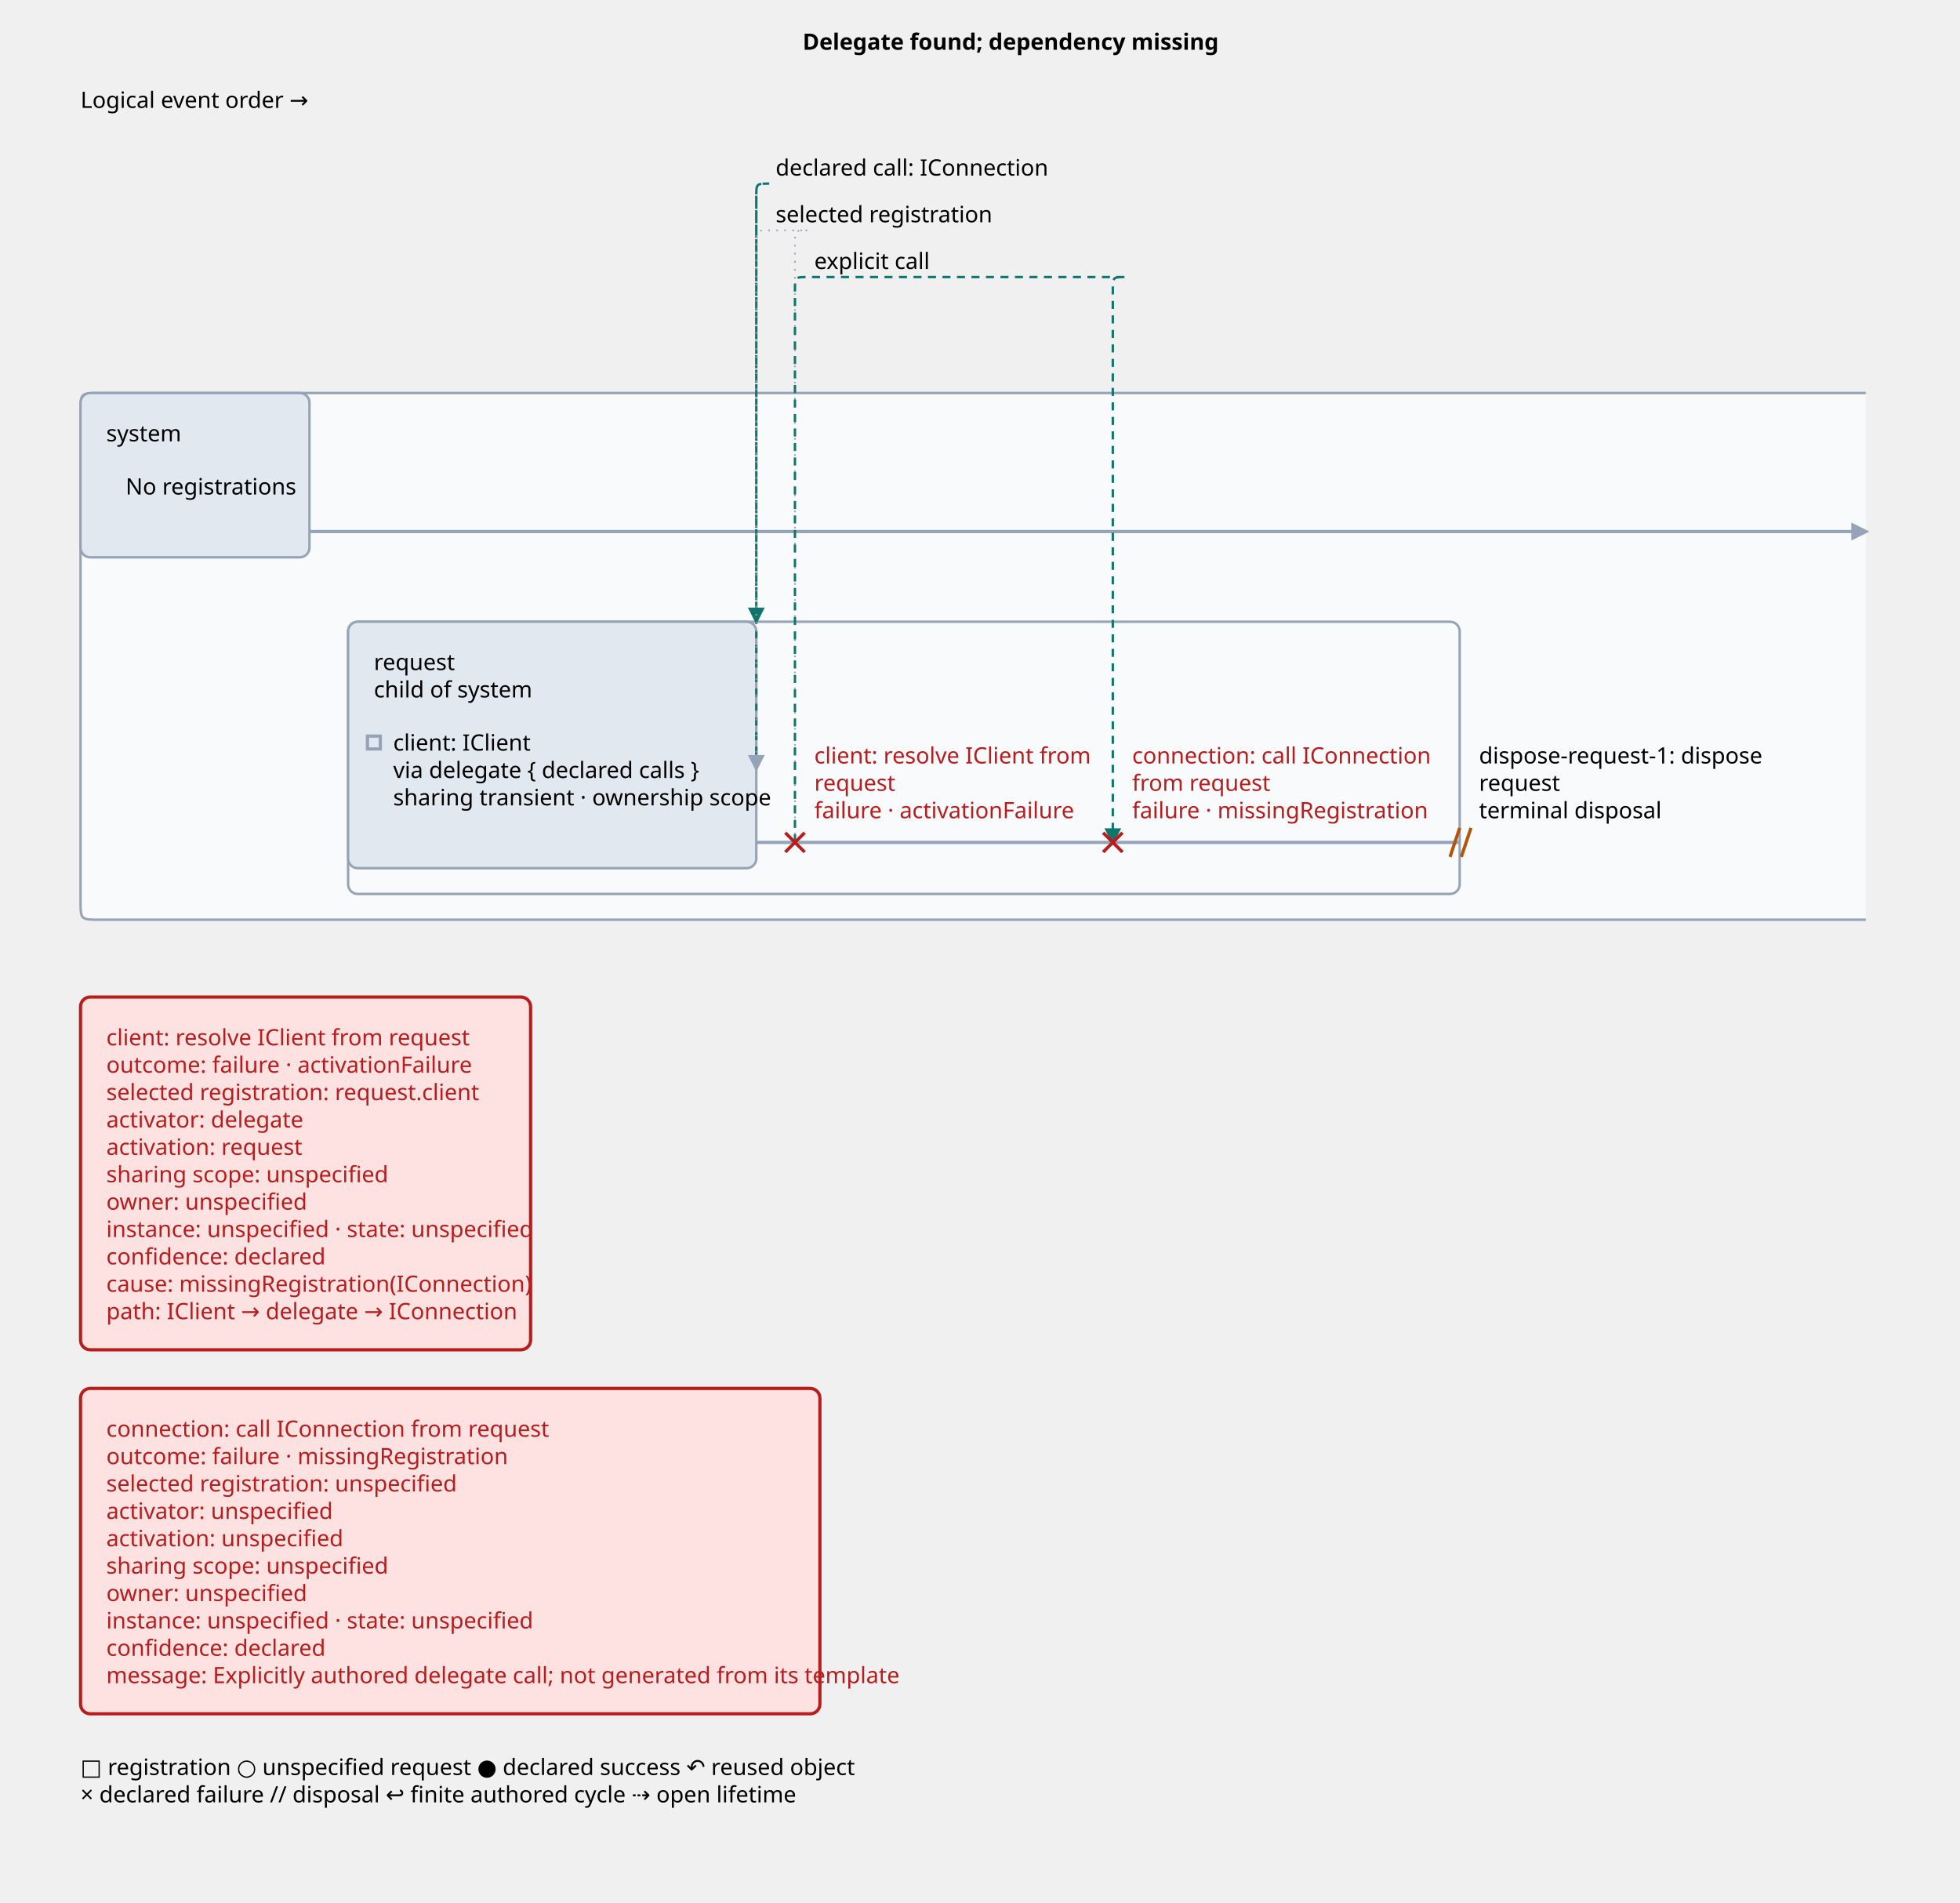
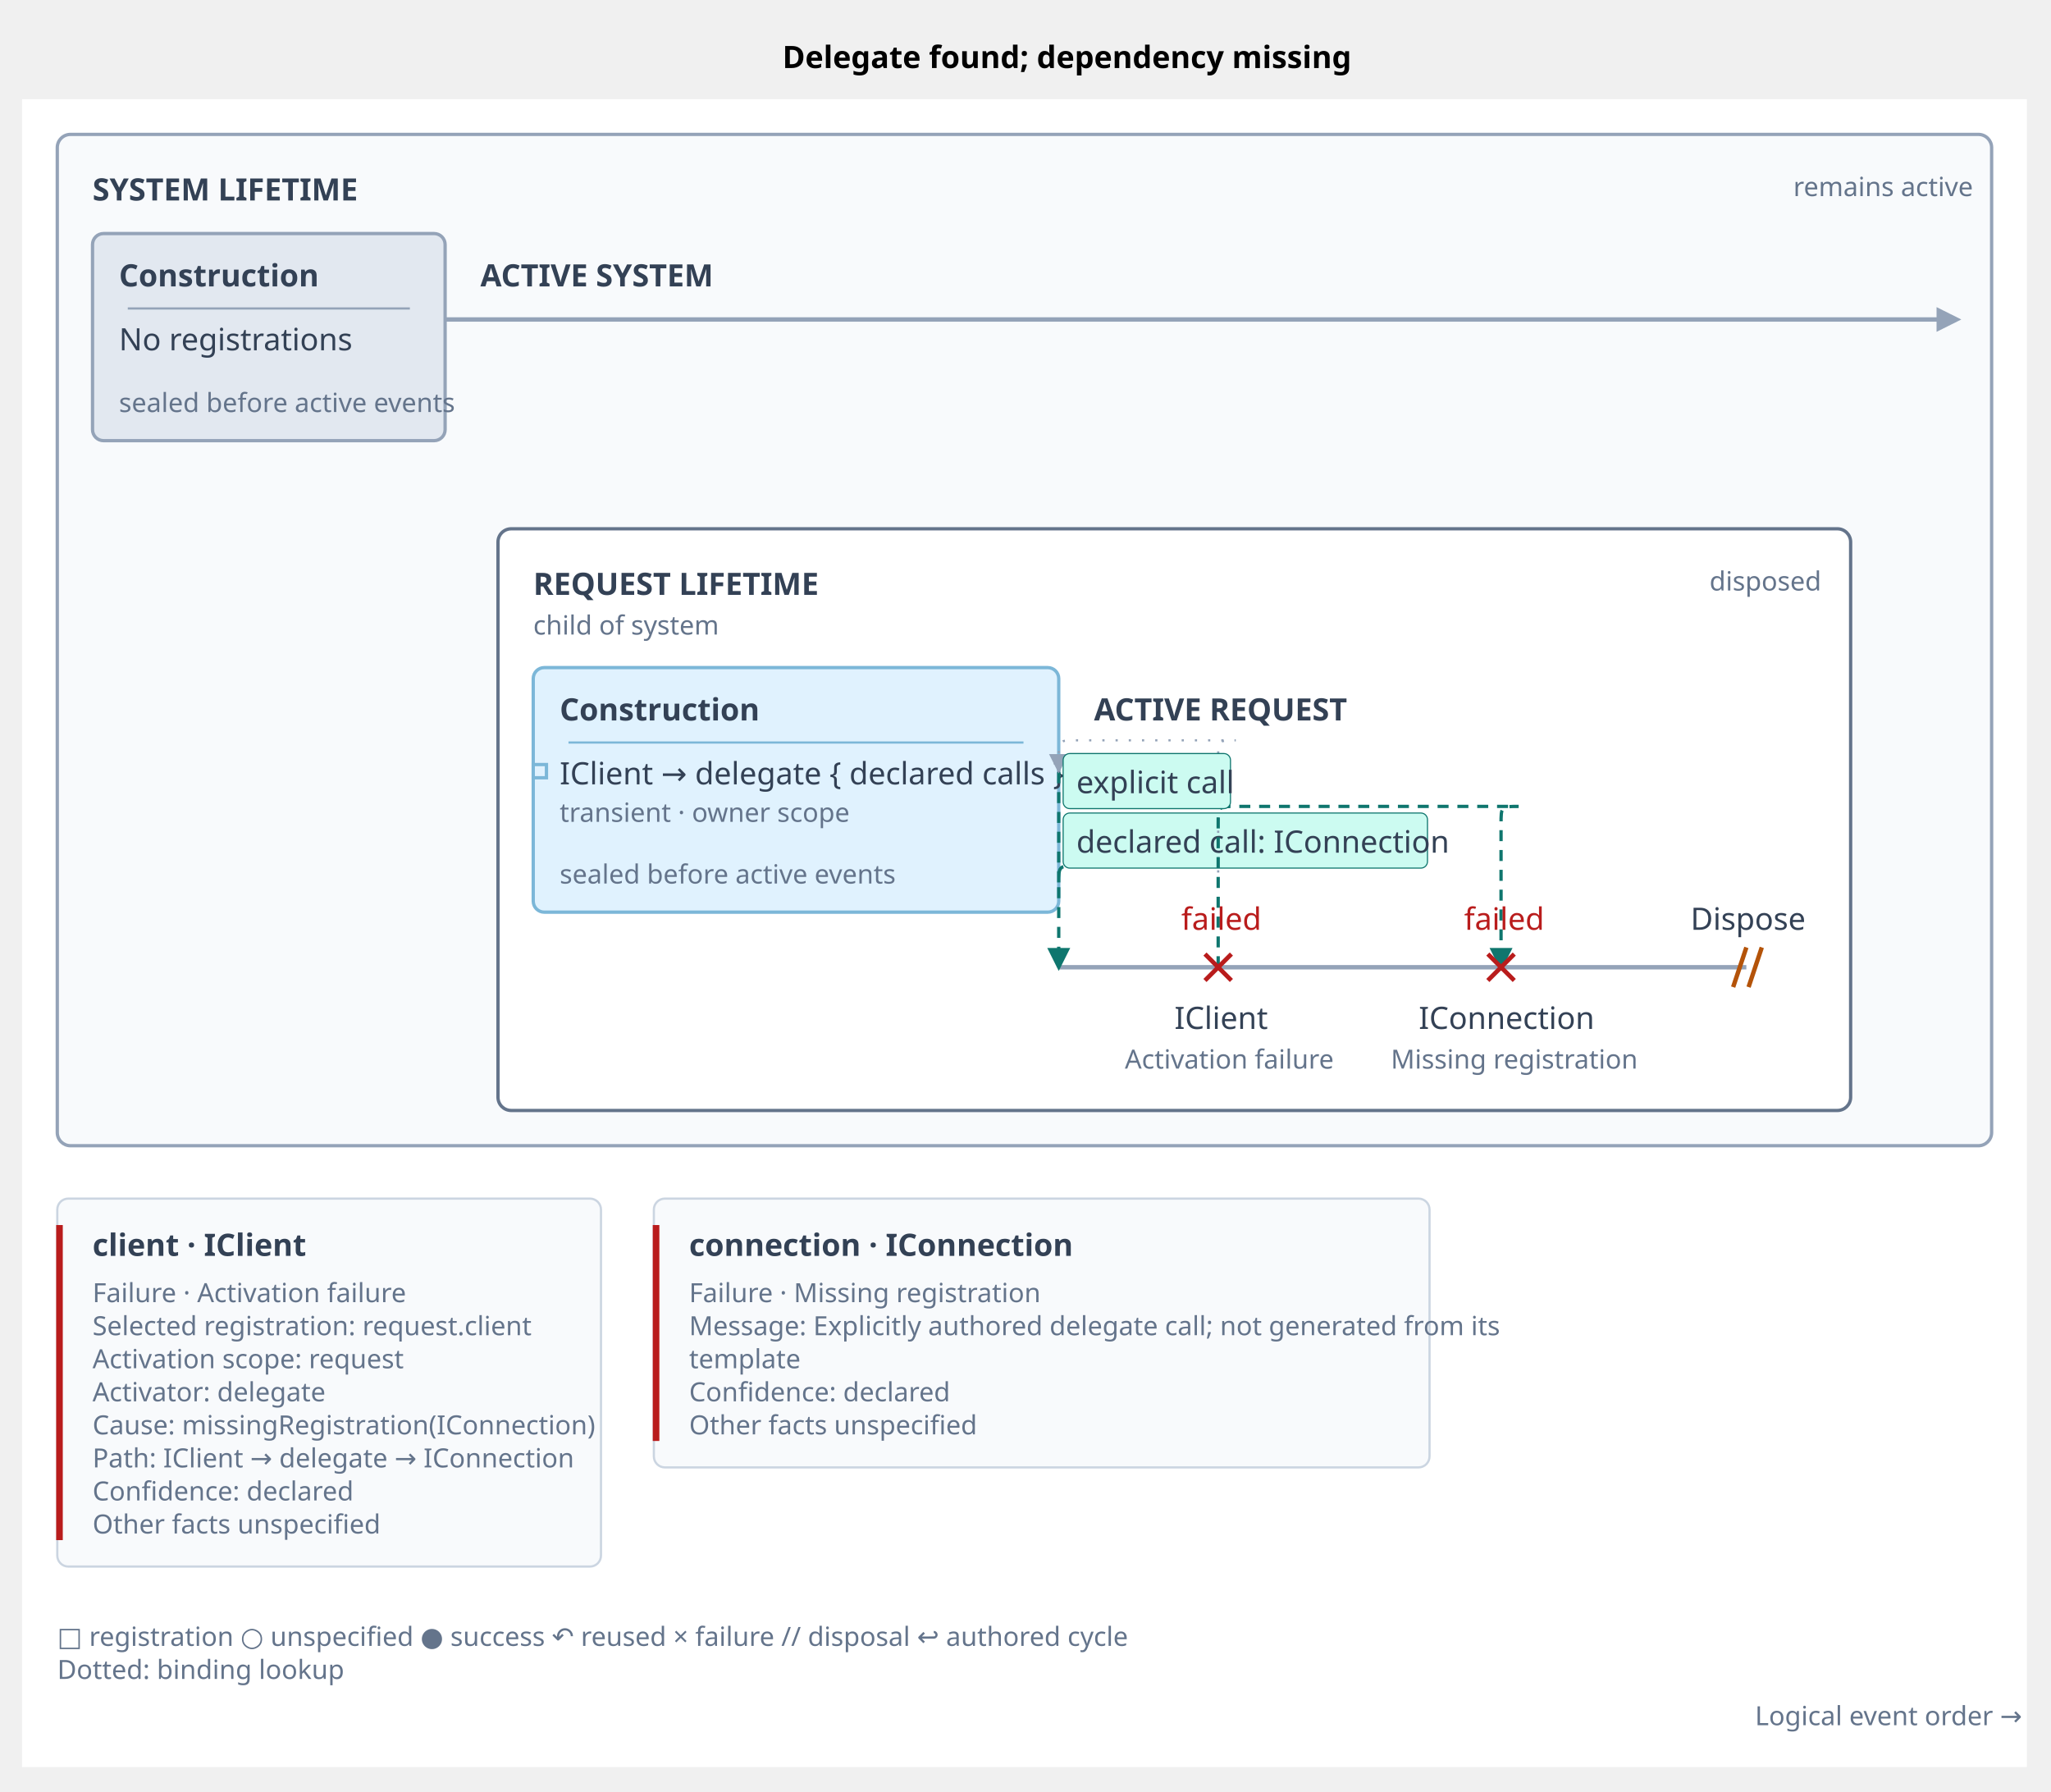
- <svg xmlns="http://www.w3.org/2000/svg" version="1.1" data-diagram-type="AUTOFAC" style="width:1217px;height:1181px;background:#FFFFFF;" width="1217px" height="1181px" viewBox="0 0 1217 1181" zoomAndPan="magnify" preserveAspectRatio="none" contentStyleType="text/css">
+ <svg xmlns="http://www.w3.org/2000/svg" version="1.1" data-diagram-type="AUTOFAC" style="width:931px;height:813px;background:#FFFFFF;" width="931px" height="813px" viewBox="0 0 931 813" zoomAndPan="magnify" preserveAspectRatio="none" contentStyleType="text/css">
  <defs />
  <g font-family="sans-serif" lengthAdjust="spacing">
    <g class="title">
-       <text x="498.375" y="30.889" fill="#000" font-size="14" textLength="218.75" font-weight="700">Delegate found; dependency missing</text>
+       <text x="355.15" y="30.889" fill="#000" font-size="14" textLength="218.75" font-weight="700">Delegate found; dependency missing</text>
    </g>
-     <text x="50" y="67" fill="#000" font-size="14" textLength="125.3">Logical event order →</text>
+     <rect x="10" y="45" width="910.05" height="757" fill="#FFF" />
    <g class="autofac-scope" id="af-scope-system" data-source-line="4">
-       <path d="M1158.5,244 L62,244 C50,244 50,244 50,256 L50,559 C50,571 50,571 62,571 L1158.5,571" style="stroke:#94A3B8;stroke-width:1.5;" fill="#F8FAFC" />
-       <line x1="192.15" y1="330" x2="1158.5" y2="330" style="stroke:#94A3B8;stroke-width:2;" />
-       <polygon points="1158.5,330,1150.5,334,1150.5,326" fill="#94A3B8" style="stroke:#94A3B8;stroke-width:2;stroke-linejoin:miter;stroke-miterlimit:10;" />
+       <rect x="26" y="61" width="878.05" height="459" fill="#F8FAFC" style="stroke:#94A3B8;stroke-width:1.5;" rx="6" ry="6" />
+       <g class="autofac-event" id="af-event-birth-system" data-source-line="4">
+         <text x="42" y="91" fill="#334155" font-size="14" textLength="120.663" font-weight="700">SYSTEM LIFETIME</text>
+         <text x="814.025" y="89" fill="#64748B" font-size="12" textLength="74.025">remains active</text>
+       </g>
+       <text x="218.05" y="130" fill="#334155" font-size="14" textLength="108.325" font-weight="700">ACTIVE SYSTEM</text>
+       <line x1="202.05" y1="145" x2="888.05" y2="145" style="stroke:#94A3B8;stroke-width:2;" />
+       <polygon points="888.05,145,880.05,149,880.05,141" fill="#94A3B8" style="stroke:#94A3B8;stroke-width:2;stroke-linejoin:miter;stroke-miterlimit:10;" />
    </g>
    <g class="autofac-scope" id="af-scope-request" data-source-line="5">
-       <rect x="216.15" y="386" width="690.2" height="169" fill="#F8FAFC" style="stroke:#94A3B8;stroke-width:1.5;" rx="6" ry="6" />
-       <line x1="469.6" y1="523" x2="906.35" y2="523" style="stroke:#94A3B8;stroke-width:2;" />
+       <rect x="226.05" y="240" width="614" height="264" fill="#FFF" style="stroke:#64748B;stroke-width:1.5;" rx="6" ry="6" />
+       <g class="autofac-event" id="af-event-birth-request" data-source-line="5">
+         <text x="242.05" y="270" fill="#334155" font-size="14" textLength="130.813" font-weight="700">REQUEST LIFETIME</text>
+         <text x="242.05" y="288" fill="#64748B" font-size="12" textLength="72.675">child of system</text>
+         <text x="775.975" y="268" fill="#64748B" font-size="12" textLength="48.075">disposed</text>
+       </g>
+       <text x="496.588" y="327" fill="#334155" font-size="14" textLength="118.475" font-weight="700">ACTIVE REQUEST</text>
+       <line x1="480.588" y1="439" x2="792.719" y2="439" style="stroke:#94A3B8;stroke-width:2;" />
    </g>
    <g class="autofac-construction" id="af-construction-system" data-source-line="4">
-       <rect x="50" y="244" width="142.15" height="102" fill="#E2E8F0" style="stroke:#94A3B8;stroke-width:1.5;" rx="6" ry="6" />
-       <g class="autofac-event" id="af-event-birth-system" data-source-line="4">
-         <text x="66" y="274" fill="#000" font-size="14" textLength="44.275">system</text>
+       <rect x="42" y="106" width="160.05" height="94" fill="#E2E8F0" style="stroke:#94A3B8;stroke-width:1.5;" rx="5" ry="5" />
+       <text x="54" y="130" fill="#334155" font-size="14" textLength="78.575" font-weight="700">Construction</text>
+       <line x1="58" y1="140" x2="186.05" y2="140" style="stroke:#94A3B8;stroke-width:1;" />
+       <g class="autofac-construction" id="af-empty-system" data-source-line="4">
+         <text x="54" y="159" fill="#334155" font-size="14" textLength="94.15">No registrations</text>
      </g>
-       <g class="autofac-construction" id="af-empty-system" data-source-line="4">
-         <text x="78" y="307" fill="#000" font-size="14" textLength="94.15">No registrations</text>
-       </g>
+       <text x="54" y="187" fill="#64748B" font-size="12" textLength="136.05">sealed before active events</text>
    </g>
    <g class="autofac-construction" id="af-construction-request" data-source-line="5">
-       <rect x="216.15" y="386" width="253.45" height="153" fill="#E2E8F0" style="stroke:#94A3B8;stroke-width:1.5;" rx="6" ry="6" />
-       <g class="autofac-event" id="af-event-birth-request" data-source-line="5">
-         <text x="232.15" y="416" fill="#000" font-size="14" textLength="46.637">request</text>
-         <text x="232.15" y="433" fill="#000" font-size="14" textLength="84.788">child of system</text>
+       <rect x="242.05" y="303" width="238.538" height="111" fill="#E0F2FE" style="stroke:#7CB7D8;stroke-width:1.5;" rx="5" ry="5" />
+       <text x="254.05" y="327" fill="#334155" font-size="14" textLength="78.575" font-weight="700">Construction</text>
+       <line x1="258.05" y1="337" x2="464.588" y2="337" style="stroke:#7CB7D8;stroke-width:1;" />
+       <g class="autofac-registration" id="af-reg-request.client" data-source-line="6">
+         <rect x="242.05" y="347" width="6" height="6" fill="none" style="stroke:#7CB7D8;stroke-width:1.5;" />
+         <text x="254.05" y="356" fill="#334155" font-size="14" textLength="198.538">IClient → delegate { declared calls }</text>
+         <text x="254.05" y="373" fill="#64748B" font-size="12" textLength="114.675">transient · owner scope</text>
      </g>
-       <g class="autofac-registration" id="af-reg-request.client" data-source-line="6">
-         <rect x="228.15" y="457" width="8" height="8" fill="none" style="stroke:#94A3B8;stroke-width:2;" />
-         <text x="244.15" y="466" fill="#000" font-size="14" textLength="76.3">client: IClient</text>
-         <text x="244.15" y="483" fill="#000" font-size="14" textLength="162.75">via delegate { declared calls }</text>
-         <text x="244.15" y="500" fill="#000" font-size="14" textLength="205.45">sharing transient · ownership scope</text>
-       </g>
+       <text x="254.05" y="401" fill="#64748B" font-size="12" textLength="136.05">sealed before active events</text>
    </g>
    <g class="autofac-call" id="af-reg-request.client-call-0" data-source-line="7">
-       <path d="M469.6,477.5 L469.6,122 C469.6,114 469.6,114 477.6,114 L477.6,114 C469.6,114 469.6,114 469.6,122 L469.6,386" style="stroke:#0F766E;stroke-width:1.5;stroke-dasharray:5,4;" fill="none" />
-       <polygon points="469.6,386,465.6,378,473.6,378" fill="#0F766E" style="stroke:#0F766E;stroke-width:1.5;stroke-linejoin:miter;stroke-miterlimit:10;" />
-       <text x="481.6" y="109" fill="#000" font-size="14" textLength="153.388">declared call: IConnection</text>
+       <path d="M480.588,350.5 L480.588,401 C480.588,393 480.588,393 488.588,393 L488.588,393 C480.588,393 480.588,393 480.588,401 L480.588,439" style="stroke:#0F766E;stroke-width:1.5;stroke-dasharray:5,4;" fill="none" />
+       <polygon points="480.588,439,476.588,431,484.588,431" fill="#0F766E" style="stroke:#0F766E;stroke-width:1.5;stroke-linejoin:miter;stroke-miterlimit:10;" />
+       <rect x="482.588" y="369" width="165.388" height="25" fill="#CCFBF1" style="stroke:#0F766E;stroke-width:0.5;" rx="3" ry="3" />
+       <text x="488.588" y="387" fill="#334155" font-size="14" textLength="153.388">declared call: IConnection</text>
    </g>
    <g class="autofac-lookup" id="af-lookup-client" data-source-line="10">
-       <path d="M493.6,523 L493.6,151 C493.6,143 493.6,143 501.6,143 L477.6,143 C469.6,143 469.6,143 469.6,151 L469.6,477.5" style="stroke:#94A3B8;stroke-width:1;stroke-dasharray:1,4;" fill="none" />
-       <polygon points="469.6,477.5,465.6,469.5,473.6,469.5" fill="#94A3B8" style="stroke:#94A3B8;stroke-width:1.5;stroke-linejoin:miter;stroke-miterlimit:10;" />
-       <text x="481.6" y="138" fill="#000" font-size="14" textLength="121.363">selected registration</text>
+       <path d="M552.963,408 L552.963,344 C552.963,336 552.963,336 560.963,336 L488.588,336 C480.588,336 480.588,336 480.588,344 L480.588,350.5" style="stroke:#94A3B8;stroke-width:1;stroke-dasharray:1,5;" fill="none" />
+       <polygon points="480.588,350.5,476.588,342.5,484.588,342.5" fill="#94A3B8" style="stroke:#94A3B8;stroke-width:0.5;stroke-linejoin:miter;stroke-miterlimit:10;" />
    </g>
    <g class="autofac-call" id="af-call-connection" data-source-line="18">
-       <path d="M493.6,523 L493.6,180 C493.6,172 493.6,172 501.6,172 L698.963,172 C690.963,172 690.963,172 690.963,180 L690.963,523" style="stroke:#0F766E;stroke-width:1.5;stroke-dasharray:5,4;" fill="none" />
-       <polygon points="690.963,523,686.963,515,694.963,515" fill="#0F766E" style="stroke:#0F766E;stroke-width:1.5;stroke-linejoin:miter;stroke-miterlimit:10;" />
-       <text x="505.6" y="167" fill="#000" font-size="14" textLength="63.962">explicit call</text>
+       <path d="M552.963,439 L552.963,374 C552.963,366 552.963,366 560.963,366 L689.363,366 C681.363,366 681.363,366 681.363,374 L681.363,439" style="stroke:#0F766E;stroke-width:1.5;stroke-dasharray:5,4;" fill="none" />
+       <polygon points="681.363,439,677.363,431,685.363,431" fill="#0F766E" style="stroke:#0F766E;stroke-width:1.5;stroke-linejoin:miter;stroke-miterlimit:10;" />
+       <rect x="482.588" y="342" width="75.962" height="25" fill="#CCFBF1" style="stroke:#0F766E;stroke-width:0.5;" rx="3" ry="3" />
+       <text x="488.588" y="360" fill="#334155" font-size="14" textLength="63.962">explicit call</text>
    </g>
    <g class="autofac-event" id="af-event-client" data-source-line="10">
-       <line x1="487.6" y1="517" x2="499.6" y2="529" style="stroke:#B91C1C;stroke-width:2;" />
-       <line x1="487.6" y1="529" x2="499.6" y2="517" style="stroke:#B91C1C;stroke-width:2;" />
-       <text x="505.6" y="474" fill="#B91C1C" font-size="14" textLength="149.363">client: resolve IClient from</text>
-       <text x="505.6" y="491" fill="#B91C1C" font-size="14" textLength="46.637">request</text>
-       <text x="505.6" y="508" fill="#B91C1C" font-size="14" textLength="144.813">failure · activationFailure</text>
+       <line x1="546.963" y1="433" x2="558.963" y2="445" style="stroke:#B91C1C;stroke-width:2;" />
+       <line x1="546.963" y1="445" x2="558.963" y2="433" style="stroke:#B91C1C;stroke-width:2;" />
+       <text x="536.206" y="422" fill="#B91C1C" font-size="14" textLength="33.513">failed</text>
+       <text x="533.1" y="467" fill="#334155" font-size="14" textLength="39.725">IClient</text>
+       <text x="510.588" y="485" fill="#64748B" font-size="12" textLength="84.75">Activation failure</text>
    </g>
    <g class="autofac-event" id="af-event-connection" data-source-line="18">
-       <line x1="684.963" y1="517" x2="696.963" y2="529" style="stroke:#B91C1C;stroke-width:2;" />
-       <line x1="684.963" y1="529" x2="696.963" y2="517" style="stroke:#B91C1C;stroke-width:2;" />
-       <text x="702.963" y="474" fill="#B91C1C" font-size="14" textLength="167.388">connection: call IConnection</text>
-       <text x="702.963" y="491" fill="#B91C1C" font-size="14" textLength="74.55">from request</text>
-       <text x="702.963" y="508" fill="#B91C1C" font-size="14" textLength="165.025">failure · missingRegistration</text>
+       <line x1="675.363" y1="433" x2="687.363" y2="445" style="stroke:#B91C1C;stroke-width:2;" />
+       <line x1="675.363" y1="445" x2="687.363" y2="433" style="stroke:#B91C1C;stroke-width:2;" />
+       <text x="664.606" y="422" fill="#B91C1C" font-size="14" textLength="33.513">failed</text>
+       <text x="644" y="467" fill="#334155" font-size="14" textLength="74.725">IConnection</text>
+       <text x="631.338" y="485" fill="#64748B" font-size="12" textLength="100.05">Missing registration</text>
    </g>
    <g class="autofac-event" id="af-event-dispose-request-1" data-source-line="22">
-       <line x1="900.35" y1="532" x2="906.35" y2="514" style="stroke:#B45309;stroke-width:2;" />
-       <line x1="907.35" y1="532" x2="913.35" y2="514" style="stroke:#B45309;stroke-width:2;" />
-       <text x="918.35" y="474" fill="#000" font-size="14" textLength="164.15">dispose-request-1: dispose</text>
-       <text x="918.35" y="491" fill="#000" font-size="14" textLength="46.637">request</text>
-       <text x="918.35" y="508" fill="#000" font-size="14" textLength="101.238">terminal disposal</text>
+       <line x1="786.719" y1="448" x2="792.719" y2="430" style="stroke:#B45309;stroke-width:2;" />
+       <line x1="793.719" y1="448" x2="799.719" y2="430" style="stroke:#B45309;stroke-width:2;" />
+       <text x="767.388" y="422" fill="#334155" font-size="14" textLength="50.663">Dispose</text>
    </g>
    <g class="autofac-diagnostic" id="af-diagnostic-client" data-source-line="10">
-       <rect x="50" y="619" width="279.45" height="219" fill="#FEE2E2" style="stroke:#B91C1C;stroke-width:2;" rx="6" ry="6" />
-       <text x="66" y="649" fill="#B91C1C" font-size="14" textLength="196">client: resolve IClient from request</text>
-       <text x="66" y="666" fill="#B91C1C" font-size="14" textLength="202.3">outcome: failure · activationFailure</text>
-       <text x="66" y="683" fill="#B91C1C" font-size="14" textLength="208.425">selected registration: request.client</text>
-       <text x="66" y="700" fill="#B91C1C" font-size="14" textLength="110.425">activator: delegate</text>
-       <text x="66" y="717" fill="#B91C1C" font-size="14" textLength="109.638">activation: request</text>
-       <text x="66" y="734" fill="#B91C1C" font-size="14" textLength="158.025">sharing scope: unspecified</text>
-       <text x="66" y="751" fill="#B91C1C" font-size="14" textLength="112.875">owner: unspecified</text>
-       <text x="66" y="768" fill="#B91C1C" font-size="14" textLength="236.513">instance: unspecified · state: unspecified</text>
-       <text x="66" y="785" fill="#B91C1C" font-size="14" textLength="125.3">confidence: declared</text>
-       <text x="66" y="802" fill="#B91C1C" font-size="14" textLength="247.45">cause: missingRegistration(IConnection)</text>
-       <text x="66" y="819" fill="#B91C1C" font-size="14" textLength="227.238">path: IClient → delegate → IConnection</text>
+       <rect x="26" y="544" width="246.8" height="167" fill="#F8FAFC" style="stroke:#CBD5E1;stroke-width:1;" rx="5" ry="5" />
+       <line x1="27" y1="556" x2="27" y2="699" style="stroke:#B91C1C;stroke-width:3;" />
+       <text x="42" y="570" fill="#334155" font-size="14" textLength="77.088" font-weight="700">client · IClient</text>
+       <text x="42" y="591" fill="#64748B" font-size="12" textLength="125.475">Failure · Activation failure</text>
+       <text x="42" y="606" fill="#64748B" font-size="12" textLength="180.675">Selected registration: request.client</text>
+       <text x="42" y="621" fill="#64748B" font-size="12" textLength="127.35">Activation scope: request</text>
+       <text x="42" y="636" fill="#64748B" font-size="12" textLength="96">Activator: delegate</text>
+       <text x="42" y="651" fill="#64748B" font-size="12" textLength="214.8">Cause: missingRegistration(IConnection)</text>
+       <text x="42" y="666" fill="#64748B" font-size="12" textLength="196.125">Path: IClient → delegate → IConnection</text>
+       <text x="42" y="681" fill="#64748B" font-size="12" textLength="110.1">Confidence: declared</text>
+       <text x="42" y="696" fill="#64748B" font-size="12" textLength="115.95">Other facts unspecified</text>
    </g>
    <g class="autofac-diagnostic" id="af-diagnostic-connection" data-source-line="18">
-       <rect x="50" y="862" width="459.087" height="202" fill="#FEE2E2" style="stroke:#B91C1C;stroke-width:2;" rx="6" ry="6" />
-       <text x="66" y="892" fill="#B91C1C" font-size="14" textLength="241.938">connection: call IConnection from request</text>
-       <text x="66" y="909" fill="#B91C1C" font-size="14" textLength="222.513">outcome: failure · missingRegistration</text>
-       <text x="66" y="926" fill="#B91C1C" font-size="14" textLength="196.088">selected registration: unspecified</text>
-       <text x="66" y="943" fill="#B91C1C" font-size="14" textLength="127.575">activator: unspecified</text>
-       <text x="66" y="960" fill="#B91C1C" font-size="14" textLength="133.875">activation: unspecified</text>
-       <text x="66" y="977" fill="#B91C1C" font-size="14" textLength="158.025">sharing scope: unspecified</text>
-       <text x="66" y="994" fill="#B91C1C" font-size="14" textLength="112.875">owner: unspecified</text>
-       <text x="66" y="1011" fill="#B91C1C" font-size="14" textLength="236.513">instance: unspecified · state: unspecified</text>
-       <text x="66" y="1028" fill="#B91C1C" font-size="14" textLength="125.3">confidence: declared</text>
-       <text x="66" y="1045" fill="#B91C1C" font-size="14" textLength="427.087">message: Explicitly authored delegate call; not generated from its template</text>
+       <rect x="296.8" y="544" width="352.1" height="122" fill="#F8FAFC" style="stroke:#CBD5E1;stroke-width:1;" rx="5" ry="5" />
+       <line x1="297.8" y1="556" x2="297.8" y2="654" style="stroke:#B91C1C;stroke-width:3;" />
+       <text x="312.8" y="570" fill="#334155" font-size="14" textLength="147.088" font-weight="700">connection · IConnection</text>
+       <text x="312.8" y="591" fill="#64748B" font-size="12" textLength="140.775">Failure · Missing registration</text>
+       <text x="312.8" y="606" fill="#64748B" font-size="12" textLength="320.1">Message: Explicitly authored delegate call; not generated from its</text>
+       <text x="312.8" y="621" fill="#64748B" font-size="12" textLength="45.975">template</text>
+       <text x="312.8" y="636" fill="#64748B" font-size="12" textLength="110.1">Confidence: declared</text>
+       <text x="312.8" y="651" fill="#64748B" font-size="12" textLength="115.95">Other facts unspecified</text>
    </g>
    <g class="autofac-legend" id="af-legend">
-       <text x="50" y="1102" fill="#000" font-size="14" textLength="407.925">□ registration   ○ unspecified request   ● declared success   ↶ reused object</text>
-       <text x="50" y="1119" fill="#000" font-size="14" textLength="375.9">× declared failure   // disposal   ↩ finite authored cycle   ⇢ open lifetime</text>
+       <text x="26" y="747" fill="#64748B" font-size="12" textLength="407.1">□ registration   ○ unspecified   ● success   ↶ reused   × failure   // disposal   ↩ authored cycle</text>
+       <text x="26" y="762" fill="#64748B" font-size="12" textLength="112.8">Dotted: binding lookup</text>
+       <text x="796.65" y="783" fill="#64748B" font-size="12" textLength="107.4">Logical event order →</text>
    </g>
  </g>
</svg>
